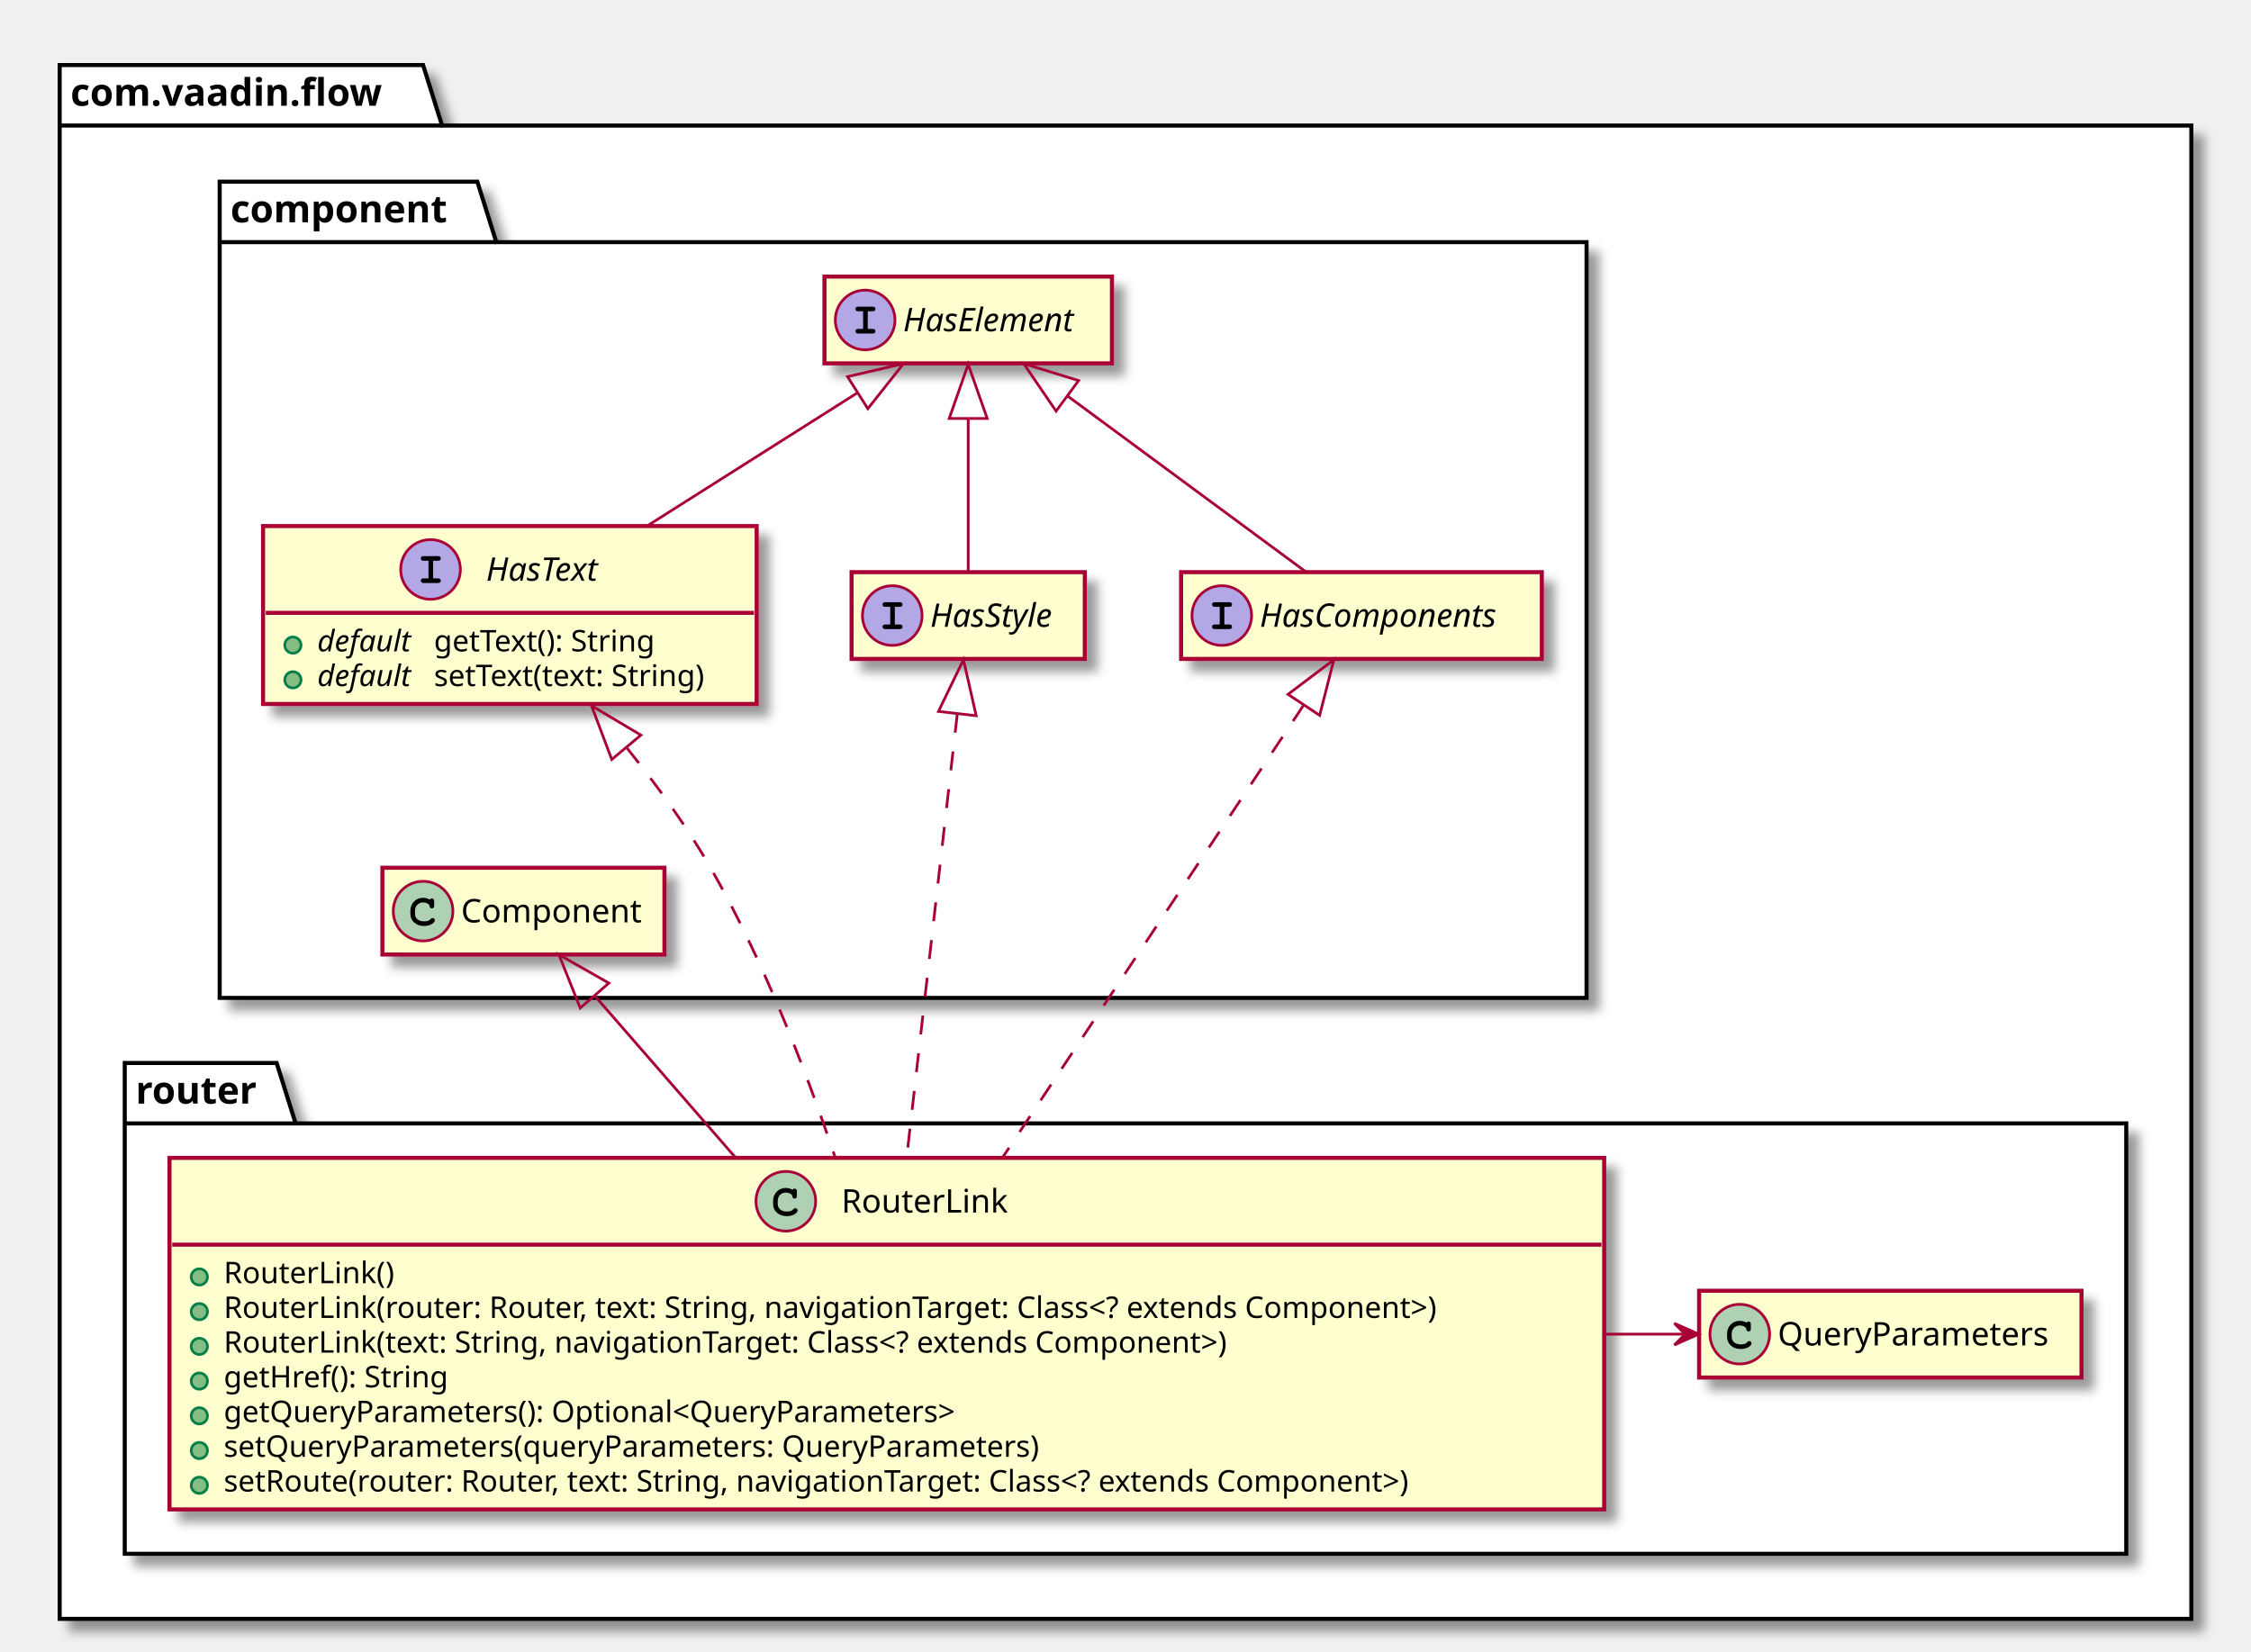
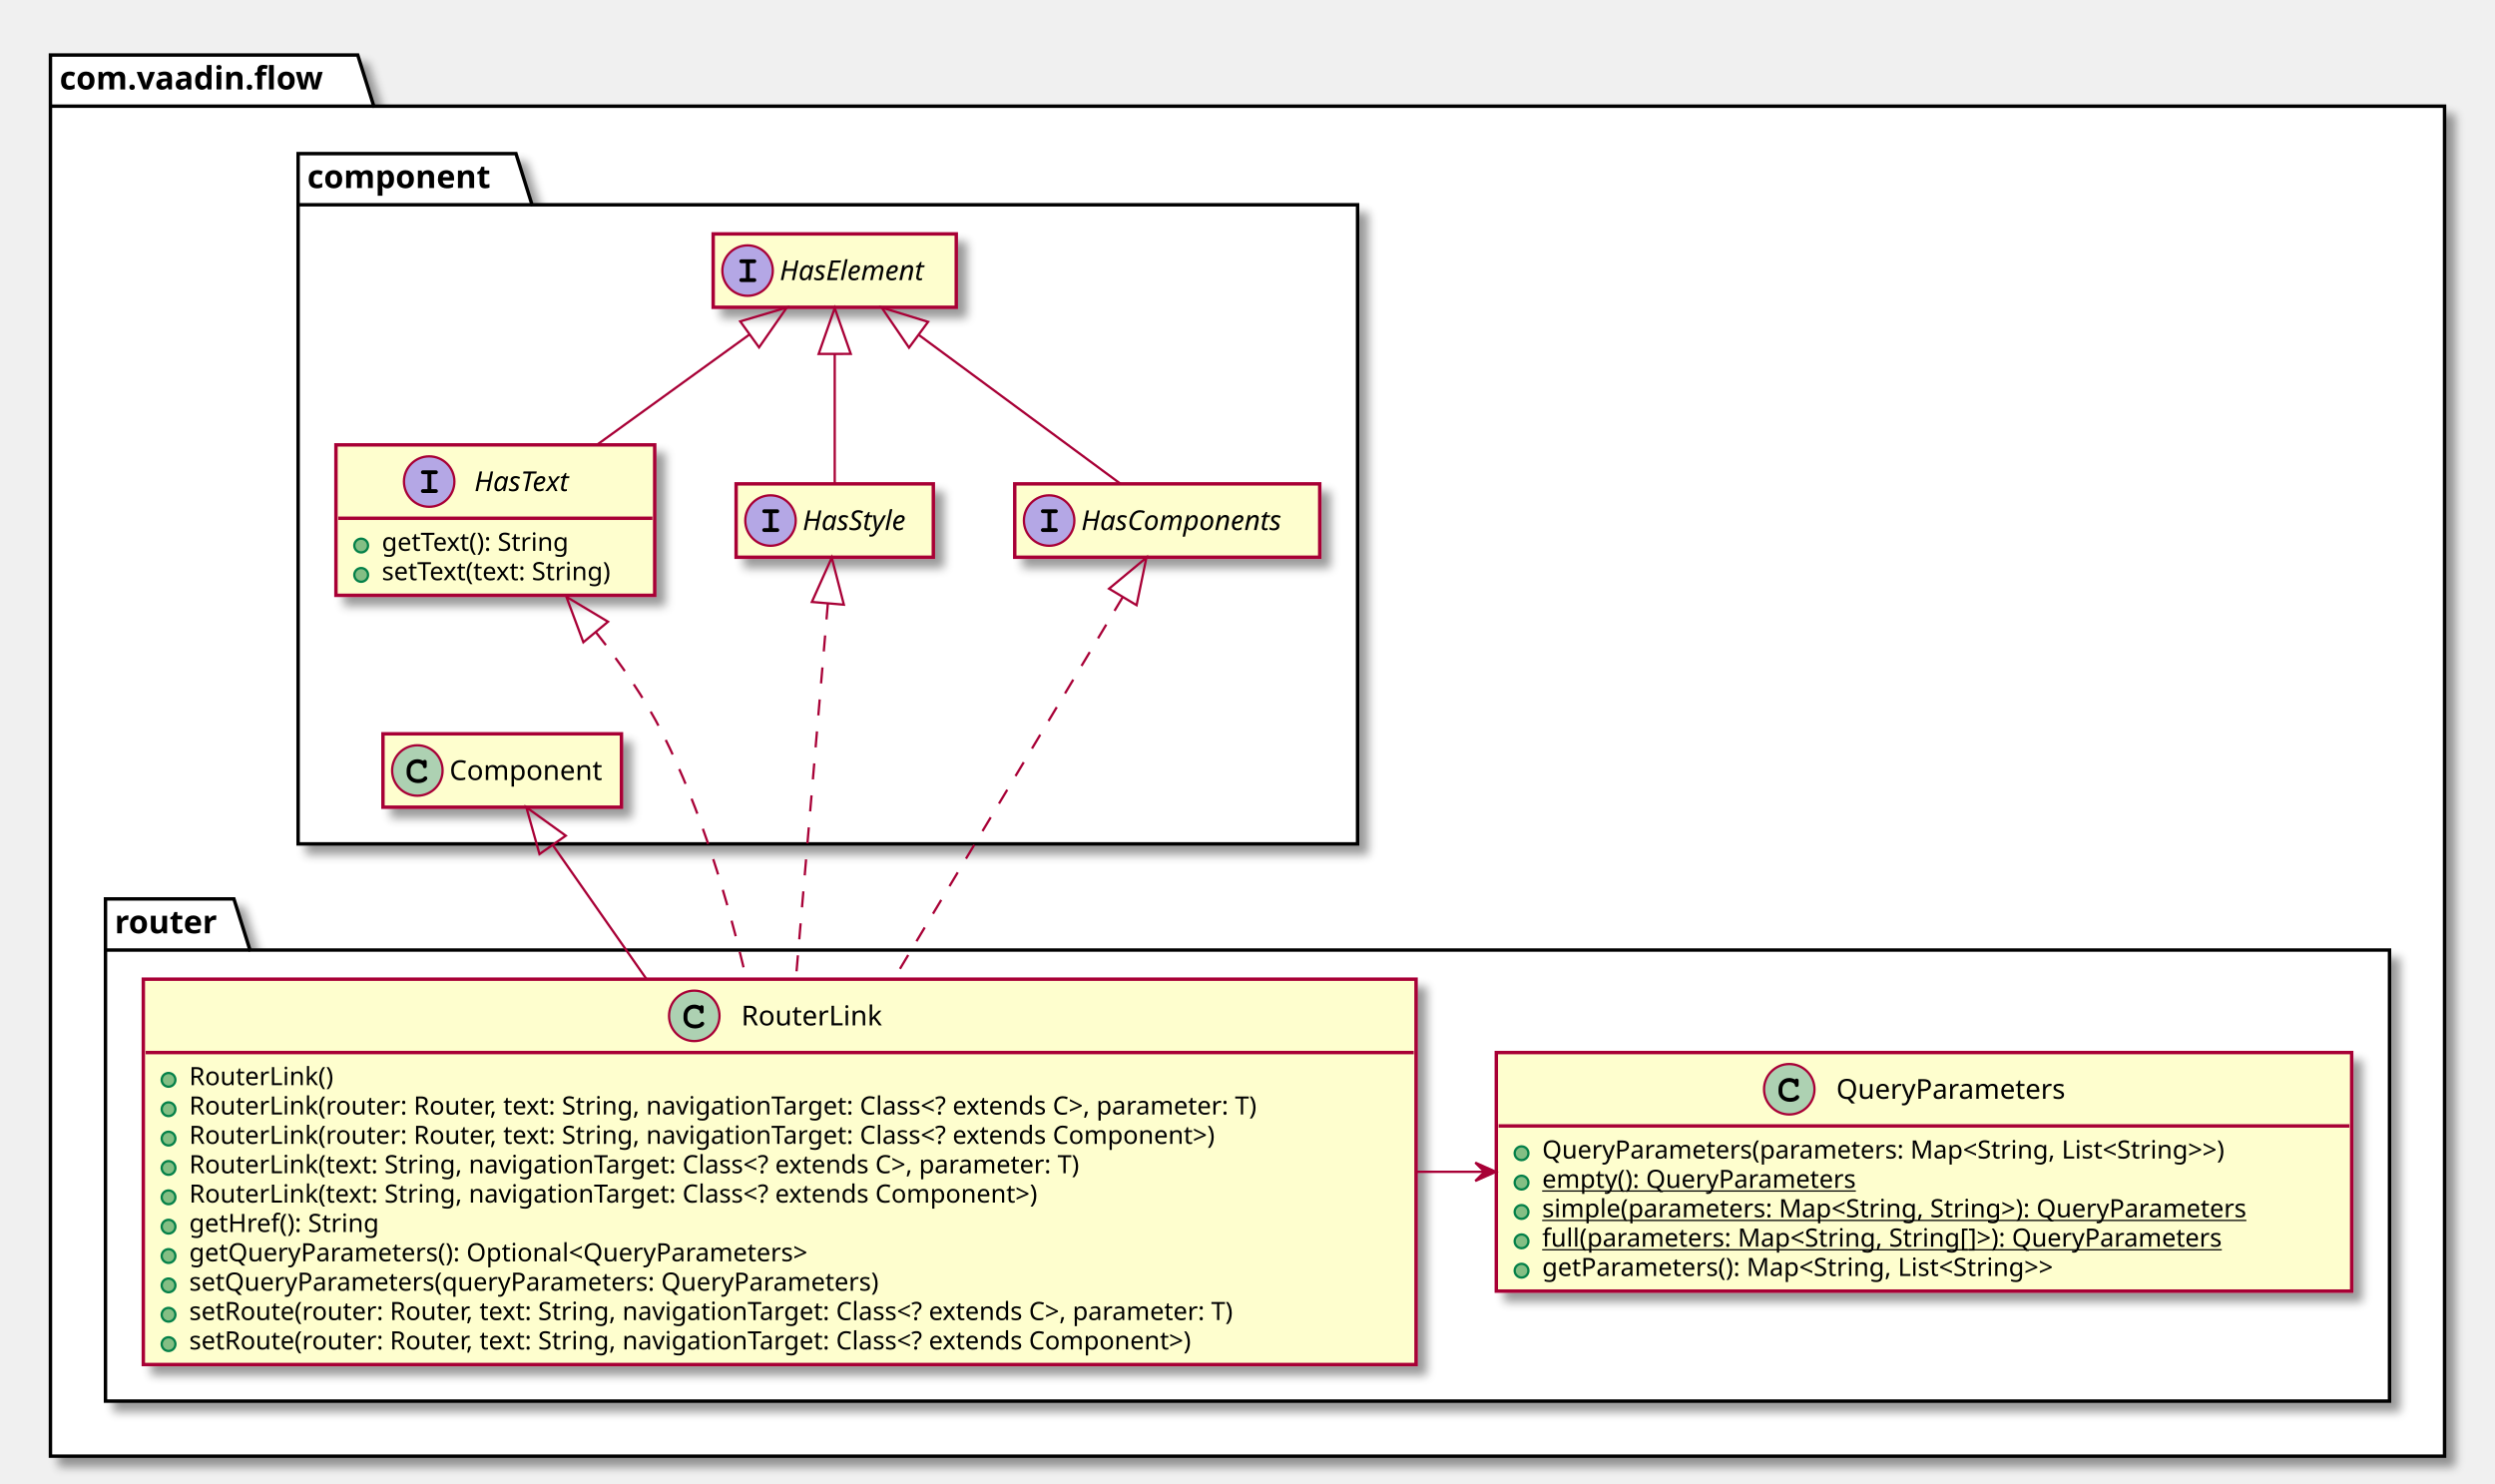
- <svg xmlns="http://www.w3.org/2000/svg" contentScriptType="application/ecmascript" contentStyleType="text/css" height="609px" preserveAspectRatio="xMidYMid" style="width:830px;height:609px;" version="1.1" viewBox="0 0 830 609" width="830px" zoomAndPan="magnify">
+ <svg xmlns="http://www.w3.org/2000/svg" contentScriptType="application/ecmascript" contentStyleType="text/css" height="647px" preserveAspectRatio="none" style="width:1088px;height:647px;" version="1.1" viewBox="0 0 1088 647" width="1088px" zoomAndPan="magnify">
  <defs>
-     <filter height="300%" id="f1dz9qfxgx9dsn" width="300%" x="-1" y="-1">
+     <filter height="300%" id="f60xjbxz7p43m" width="300%" x="-1" y="-1">
      <feGaussianBlur result="blurOut" stdDeviation="2.0" />
      <feColorMatrix in="blurOut" result="blurOut2" type="matrix" values="0 0 0 0 0 0 0 0 0 0 0 0 0 0 0 0 0 0 .4 0" />
      <feOffset dx="4.0" dy="4.0" in="blurOut2" result="blurOut3" />
      <feBlend in="SourceGraphic" in2="blurOut3" mode="normal" />
    </filter>
  </defs>
  <g>
-     <polygon fill="#FFFFFF" filter="url(#f1dz9qfxgx9dsn)" points="22,24,156,24,163,46.297,808,46.297,808,597,22,597,22,24" style="stroke: #000000; stroke-width: 1.5;" />
+     <polygon fill="#FFFFFF" filter="url(#f60xjbxz7p43m)" points="22,24,156,24,163,46.297,1066,46.297,1066,635,22,635,22,24" style="stroke: #000000; stroke-width: 1.5;" />
    <line style="stroke: #000000; stroke-width: 1.5;" x1="22" x2="163" y1="46.297" y2="46.297" />
    <text fill="#000000" font-family="sans-serif" font-size="14" font-weight="bold" lengthAdjust="spacingAndGlyphs" textLength="128" x="26" y="38.995">com.vaadin.flow</text>
-     <polygon fill="#FFFFFF" filter="url(#f1dz9qfxgx9dsn)" points="46,392,102,392,109,414.297,784,414.297,784,573,46,573,46,392" style="stroke: #000000; stroke-width: 1.5;" />
+     <polygon fill="#FFFFFF" filter="url(#f60xjbxz7p43m)" points="46,392,102,392,109,414.297,1042,414.297,1042,611,46,611,46,392" style="stroke: #000000; stroke-width: 1.5;" />
    <line style="stroke: #000000; stroke-width: 1.5;" x1="46" x2="109" y1="414.297" y2="414.297" />
    <text fill="#000000" font-family="sans-serif" font-size="14" font-weight="bold" lengthAdjust="spacingAndGlyphs" textLength="50" x="50" y="406.995">router</text>
-     <polygon fill="#FFFFFF" filter="url(#f1dz9qfxgx9dsn)" points="81,67,176,67,183,89.297,585,89.297,585,368,81,368,81,67" style="stroke: #000000; stroke-width: 1.5;" />
-     <line style="stroke: #000000; stroke-width: 1.5;" x1="81" x2="183" y1="89.297" y2="89.297" />
-     <text fill="#000000" font-family="sans-serif" font-size="14" font-weight="bold" lengthAdjust="spacingAndGlyphs" textLength="89" x="85" y="81.995">component</text>
-     <rect fill="#FEFECE" filter="url(#f1dz9qfxgx9dsn)" height="129.633" id="RouterLink" style="stroke: #A80036; stroke-width: 1.5;" width="529" x="62.5" y="427" />
-     <ellipse cx="289.75" cy="443" fill="#ADD1B2" rx="11" ry="11" style="stroke: #A80036; stroke-width: 1.0;" />
-     <path d="M292.094,438.672 L292.266,438.75 C292.484,438.438 292.688,438.344 292.984,438.344 C293.281,438.344 293.562,438.484 293.719,438.75 C293.812,438.906 293.828,439.031 293.828,439.469 L293.828,440.891 C293.828,441.312 293.797,441.5 293.688,441.656 C293.516,441.875 293.25,442.016 292.984,442.016 C292.766,442.016 292.531,441.906 292.391,441.766 C292.25,441.641 292.219,441.516 292.156,441.109 C292.062,440.703 291.891,440.484 291.406,440.203 C290.938,439.953 290.328,439.797 289.75,439.797 C288.016,439.797 286.766,441.109 286.766,442.891 L286.766,443.984 C286.766,445.688 288.062,446.781 290.109,446.781 C290.875,446.781 291.562,446.656 291.984,446.391 C292.172,446.297 292.172,446.297 292.625,445.812 C292.812,445.625 293.016,445.547 293.234,445.547 C293.703,445.547 294.094,445.938 294.094,446.391 C294.094,446.781 293.766,447.234 293.188,447.641 C292.438,448.188 291.281,448.484 290.062,448.484 C287.172,448.484 285.062,446.594 285.062,444.016 L285.062,442.891 C285.062,440.172 287.062,438.094 289.688,438.094 C290.562,438.094 291.156,438.234 292.094,438.672 Z " />
-     <text fill="#000000" font-family="sans-serif" font-size="12" lengthAdjust="spacingAndGlyphs" textLength="66" x="310.25" y="447.154">RouterLink</text>
-     <line style="stroke: #A80036; stroke-width: 1.5;" x1="63.5" x2="590.5" y1="459" y2="459" />
+     <polygon fill="#FFFFFF" filter="url(#f60xjbxz7p43m)" points="130,67,225,67,232,89.297,592,89.297,592,368,130,368,130,67" style="stroke: #000000; stroke-width: 1.5;" />
+     <line style="stroke: #000000; stroke-width: 1.5;" x1="130" x2="232" y1="89.297" y2="89.297" />
+     <text fill="#000000" font-family="sans-serif" font-size="14" font-weight="bold" lengthAdjust="spacingAndGlyphs" textLength="89" x="134" y="81.995">component</text>
+     <rect fill="#FEFECE" filter="url(#f60xjbxz7p43m)" height="168.047" id="RouterLink" style="stroke: #A80036; stroke-width: 1.5;" width="555" x="62.5" y="427" />
+     <ellipse cx="302.75" cy="443" fill="#ADD1B2" rx="11" ry="11" style="stroke: #A80036; stroke-width: 1.0;" />
+     <path d="M305.094,438.672 L305.266,438.75 C305.484,438.438 305.688,438.344 305.984,438.344 C306.281,438.344 306.562,438.484 306.719,438.75 C306.812,438.906 306.828,439.031 306.828,439.469 L306.828,440.891 C306.828,441.312 306.797,441.5 306.688,441.656 C306.516,441.875 306.25,442.016 305.984,442.016 C305.766,442.016 305.531,441.906 305.391,441.766 C305.25,441.641 305.219,441.516 305.156,441.109 C305.062,440.703 304.891,440.484 304.406,440.203 C303.938,439.953 303.328,439.797 302.75,439.797 C301.016,439.797 299.766,441.109 299.766,442.891 L299.766,443.984 C299.766,445.688 301.062,446.781 303.109,446.781 C303.875,446.781 304.562,446.656 304.984,446.391 C305.172,446.297 305.172,446.297 305.625,445.812 C305.812,445.625 306.016,445.547 306.234,445.547 C306.703,445.547 307.094,445.938 307.094,446.391 C307.094,446.781 306.766,447.234 306.188,447.641 C305.438,448.188 304.281,448.484 303.062,448.484 C300.172,448.484 298.062,446.594 298.062,444.016 L298.062,442.891 C298.062,440.172 300.062,438.094 302.688,438.094 C303.562,438.094 304.156,438.234 305.094,438.672 Z " />
+     <text fill="#000000" font-family="sans-serif" font-size="12" lengthAdjust="spacingAndGlyphs" textLength="66" x="323.25" y="447.154">RouterLink</text>
+     <line style="stroke: #A80036; stroke-width: 1.5;" x1="63.5" x2="616.5" y1="459" y2="459" />
    <ellipse cx="73.5" cy="470.902" fill="#84BE84" rx="3" ry="3" style="stroke: #038048; stroke-width: 1.0;" />
    <text fill="#000000" font-family="sans-serif" font-size="11" lengthAdjust="spacingAndGlyphs" textLength="67" x="82.5" y="473.21">RouterLink()</text>
    <ellipse cx="73.5" cy="483.707" fill="#84BE84" rx="3" ry="3" style="stroke: #038048; stroke-width: 1.0;" />
-     <text fill="#000000" font-family="sans-serif" font-size="11" lengthAdjust="spacingAndGlyphs" textLength="503" x="82.5" y="486.015">RouterLink(router: Router, text: String, navigationTarget: Class&lt;? extends Component&gt;)</text>
+     <text fill="#000000" font-family="sans-serif" font-size="11" lengthAdjust="spacingAndGlyphs" textLength="529" x="82.5" y="486.015">RouterLink(router: Router, text: String, navigationTarget: Class&lt;? extends C&gt;, parameter: T)</text>
    <ellipse cx="73.5" cy="496.512" fill="#84BE84" rx="3" ry="3" style="stroke: #038048; stroke-width: 1.0;" />
-     <text fill="#000000" font-family="sans-serif" font-size="11" lengthAdjust="spacingAndGlyphs" textLength="415" x="82.5" y="498.82">RouterLink(text: String, navigationTarget: Class&lt;? extends Component&gt;)</text>
+     <text fill="#000000" font-family="sans-serif" font-size="11" lengthAdjust="spacingAndGlyphs" textLength="503" x="82.5" y="498.82">RouterLink(router: Router, text: String, navigationTarget: Class&lt;? extends Component&gt;)</text>
    <ellipse cx="73.5" cy="509.316" fill="#84BE84" rx="3" ry="3" style="stroke: #038048; stroke-width: 1.0;" />
-     <text fill="#000000" font-family="sans-serif" font-size="11" lengthAdjust="spacingAndGlyphs" textLength="92" x="82.5" y="511.625">getHref(): String</text>
+     <text fill="#000000" font-family="sans-serif" font-size="11" lengthAdjust="spacingAndGlyphs" textLength="441" x="82.5" y="511.625">RouterLink(text: String, navigationTarget: Class&lt;? extends C&gt;, parameter: T)</text>
    <ellipse cx="73.5" cy="522.121" fill="#84BE84" rx="3" ry="3" style="stroke: #038048; stroke-width: 1.0;" />
-     <text fill="#000000" font-family="sans-serif" font-size="11" lengthAdjust="spacingAndGlyphs" textLength="301" x="82.5" y="524.429">getQueryParameters(): Optional&lt;QueryParameters&gt;</text>
+     <text fill="#000000" font-family="sans-serif" font-size="11" lengthAdjust="spacingAndGlyphs" textLength="415" x="82.5" y="524.429">RouterLink(text: String, navigationTarget: Class&lt;? extends Component&gt;)</text>
    <ellipse cx="73.5" cy="534.926" fill="#84BE84" rx="3" ry="3" style="stroke: #038048; stroke-width: 1.0;" />
-     <text fill="#000000" font-family="sans-serif" font-size="11" lengthAdjust="spacingAndGlyphs" textLength="335" x="82.5" y="537.234">setQueryParameters(queryParameters: QueryParameters)</text>
+     <text fill="#000000" font-family="sans-serif" font-size="11" lengthAdjust="spacingAndGlyphs" textLength="92" x="82.5" y="537.234">getHref(): String</text>
    <ellipse cx="73.5" cy="547.731" fill="#84BE84" rx="3" ry="3" style="stroke: #038048; stroke-width: 1.0;" />
-     <text fill="#000000" font-family="sans-serif" font-size="11" lengthAdjust="spacingAndGlyphs" textLength="494" x="82.5" y="550.039">setRoute(router: Router, text: String, navigationTarget: Class&lt;? extends Component&gt;)</text>
-     <rect fill="#FEFECE" filter="url(#f1dz9qfxgx9dsn)" height="32" id="QueryParameters" style="stroke: #A80036; stroke-width: 1.5;" width="141" x="626.5" y="476" />
-     <ellipse cx="641.5" cy="492" fill="#ADD1B2" rx="11" ry="11" style="stroke: #A80036; stroke-width: 1.0;" />
-     <path d="M643.844,487.672 L644.016,487.75 C644.234,487.438 644.438,487.344 644.734,487.344 C645.031,487.344 645.312,487.484 645.469,487.75 C645.562,487.906 645.578,488.031 645.578,488.469 L645.578,489.891 C645.578,490.312 645.547,490.5 645.438,490.656 C645.266,490.875 645,491.016 644.734,491.016 C644.516,491.016 644.281,490.906 644.141,490.766 C644,490.641 643.969,490.516 643.906,490.109 C643.812,489.703 643.641,489.484 643.156,489.203 C642.688,488.953 642.078,488.797 641.5,488.797 C639.766,488.797 638.516,490.109 638.516,491.891 L638.516,492.984 C638.516,494.688 639.812,495.781 641.859,495.781 C642.625,495.781 643.312,495.656 643.734,495.391 C643.922,495.297 643.922,495.297 644.375,494.812 C644.562,494.625 644.766,494.547 644.984,494.547 C645.453,494.547 645.844,494.938 645.844,495.391 C645.844,495.781 645.516,496.234 644.938,496.641 C644.188,497.188 643.031,497.484 641.812,497.484 C638.922,497.484 636.812,495.594 636.812,493.016 L636.812,491.891 C636.812,489.172 638.812,487.094 641.438,487.094 C642.312,487.094 642.906,487.234 643.844,487.672 Z " />
-     <text fill="#000000" font-family="sans-serif" font-size="12" lengthAdjust="spacingAndGlyphs" textLength="109" x="655.5" y="496.154">QueryParameters</text>
-     <rect fill="#FEFECE" filter="url(#f1dz9qfxgx9dsn)" height="32" id="HasElement" style="stroke: #A80036; stroke-width: 1.5;" width="106" x="304" y="102" />
-     <ellipse cx="319" cy="118" fill="#B4A7E5" rx="11" ry="11" style="stroke: #A80036; stroke-width: 1.0;" />
-     <path d="M319.953,114.781 L319.953,121.297 L321.672,121.297 C322.125,121.297 322.266,121.328 322.438,121.453 C322.672,121.625 322.781,121.875 322.781,122.156 C322.781,122.719 322.422,123 321.672,123 L316.531,123 C316.125,123 315.922,122.953 315.766,122.828 C315.547,122.672 315.406,122.406 315.406,122.156 C315.406,121.859 315.562,121.578 315.812,121.422 C315.969,121.312 316.094,121.297 316.531,121.297 L318.25,121.297 L318.25,114.781 L316.531,114.781 C316.109,114.781 315.922,114.75 315.766,114.641 C315.547,114.469 315.406,114.219 315.406,113.938 C315.406,113.656 315.562,113.359 315.812,113.203 C315.969,113.109 316.094,113.094 316.531,113.094 L321.672,113.094 C322.125,113.094 322.266,113.125 322.438,113.234 C322.672,113.406 322.781,113.672 322.781,113.938 C322.781,114.234 322.641,114.516 322.375,114.672 C322.25,114.75 322.062,114.781 321.672,114.781 Z " />
-     <text fill="#000000" font-family="sans-serif" font-size="12" font-style="italic" lengthAdjust="spacingAndGlyphs" textLength="74" x="333" y="122.154">HasElement</text>
-     <rect fill="#FEFECE" filter="url(#f1dz9qfxgx9dsn)" height="65.609" id="HasText" style="stroke: #A80036; stroke-width: 1.5;" width="182" x="97" y="194" />
-     <ellipse cx="158.75" cy="210" fill="#B4A7E5" rx="11" ry="11" style="stroke: #A80036; stroke-width: 1.0;" />
-     <path d="M159.703,206.781 L159.703,213.297 L161.422,213.297 C161.875,213.297 162.016,213.328 162.188,213.453 C162.422,213.625 162.531,213.875 162.531,214.156 C162.531,214.719 162.172,215 161.422,215 L156.281,215 C155.875,215 155.672,214.953 155.516,214.828 C155.297,214.672 155.156,214.406 155.156,214.156 C155.156,213.859 155.312,213.578 155.562,213.422 C155.719,213.312 155.844,213.297 156.281,213.297 L158,213.297 L158,206.781 L156.281,206.781 C155.859,206.781 155.672,206.75 155.516,206.641 C155.297,206.469 155.156,206.219 155.156,205.938 C155.156,205.656 155.312,205.359 155.562,205.203 C155.719,205.109 155.844,205.094 156.281,205.094 L161.422,205.094 C161.875,205.094 162.016,205.125 162.188,205.234 C162.422,205.406 162.531,205.672 162.531,205.938 C162.531,206.234 162.391,206.516 162.125,206.672 C162,206.75 161.812,206.781 161.422,206.781 Z " />
-     <text fill="#000000" font-family="sans-serif" font-size="12" font-style="italic" lengthAdjust="spacingAndGlyphs" textLength="50" x="179.25" y="214.154">HasText</text>
-     <line style="stroke: #A80036; stroke-width: 1.5;" x1="98" x2="278" y1="226" y2="226" />
-     <ellipse cx="108" cy="237.902" fill="#84BE84" rx="3" ry="3" style="stroke: #038048; stroke-width: 1.0;" />
-     <text fill="#000000" font-family="sans-serif" font-size="11" font-style="italic" lengthAdjust="spacingAndGlyphs" textLength="39" x="117" y="240.21">default</text>
-     <text fill="#000000" font-family="sans-serif" font-size="11" lengthAdjust="spacingAndGlyphs" textLength="92" x="160" y="240.21">getText(): String</text>
-     <ellipse cx="108" cy="250.707" fill="#84BE84" rx="3" ry="3" style="stroke: #038048; stroke-width: 1.0;" />
-     <text fill="#000000" font-family="sans-serif" font-size="11" font-style="italic" lengthAdjust="spacingAndGlyphs" textLength="39" x="117" y="253.015">default</text>
-     <text fill="#000000" font-family="sans-serif" font-size="11" lengthAdjust="spacingAndGlyphs" textLength="113" x="160" y="253.015">setText(text: String)</text>
-     <rect fill="#FEFECE" filter="url(#f1dz9qfxgx9dsn)" height="32" id="HasComponents" style="stroke: #A80036; stroke-width: 1.5;" width="133" x="435.5" y="211" />
-     <ellipse cx="450.5" cy="227" fill="#B4A7E5" rx="11" ry="11" style="stroke: #A80036; stroke-width: 1.0;" />
-     <path d="M451.453,223.781 L451.453,230.297 L453.172,230.297 C453.625,230.297 453.766,230.328 453.938,230.453 C454.172,230.625 454.281,230.875 454.281,231.156 C454.281,231.719 453.922,232 453.172,232 L448.031,232 C447.625,232 447.422,231.953 447.266,231.828 C447.047,231.672 446.906,231.406 446.906,231.156 C446.906,230.859 447.062,230.578 447.312,230.422 C447.469,230.312 447.594,230.297 448.031,230.297 L449.75,230.297 L449.75,223.781 L448.031,223.781 C447.609,223.781 447.422,223.75 447.266,223.641 C447.047,223.469 446.906,223.219 446.906,222.938 C446.906,222.656 447.062,222.359 447.312,222.203 C447.469,222.109 447.594,222.094 448.031,222.094 L453.172,222.094 C453.625,222.094 453.766,222.125 453.938,222.234 C454.172,222.406 454.281,222.672 454.281,222.938 C454.281,223.234 454.141,223.516 453.875,223.672 C453.75,223.75 453.562,223.781 453.172,223.781 Z " />
-     <text fill="#000000" font-family="sans-serif" font-size="12" font-style="italic" lengthAdjust="spacingAndGlyphs" textLength="101" x="464.5" y="231.154">HasComponents</text>
-     <rect fill="#FEFECE" filter="url(#f1dz9qfxgx9dsn)" height="32" id="HasStyle" style="stroke: #A80036; stroke-width: 1.5;" width="86" x="314" y="211" />
-     <ellipse cx="329" cy="227" fill="#B4A7E5" rx="11" ry="11" style="stroke: #A80036; stroke-width: 1.0;" />
-     <path d="M329.953,223.781 L329.953,230.297 L331.672,230.297 C332.125,230.297 332.266,230.328 332.438,230.453 C332.672,230.625 332.781,230.875 332.781,231.156 C332.781,231.719 332.422,232 331.672,232 L326.531,232 C326.125,232 325.922,231.953 325.766,231.828 C325.547,231.672 325.406,231.406 325.406,231.156 C325.406,230.859 325.562,230.578 325.812,230.422 C325.969,230.312 326.094,230.297 326.531,230.297 L328.25,230.297 L328.25,223.781 L326.531,223.781 C326.109,223.781 325.922,223.75 325.766,223.641 C325.547,223.469 325.406,223.219 325.406,222.938 C325.406,222.656 325.562,222.359 325.812,222.203 C325.969,222.109 326.094,222.094 326.531,222.094 L331.672,222.094 C332.125,222.094 332.266,222.125 332.438,222.234 C332.672,222.406 332.781,222.672 332.781,222.938 C332.781,223.234 332.641,223.516 332.375,223.672 C332.25,223.75 332.062,223.781 331.672,223.781 Z " />
-     <text fill="#000000" font-family="sans-serif" font-size="12" font-style="italic" lengthAdjust="spacingAndGlyphs" textLength="54" x="343" y="231.154">HasStyle</text>
-     <rect fill="#FEFECE" filter="url(#f1dz9qfxgx9dsn)" height="32" id="Component" style="stroke: #A80036; stroke-width: 1.5;" width="104" x="141" y="320" />
-     <ellipse cx="156" cy="336" fill="#ADD1B2" rx="11" ry="11" style="stroke: #A80036; stroke-width: 1.0;" />
-     <path d="M158.344,331.672 L158.516,331.75 C158.734,331.438 158.938,331.344 159.234,331.344 C159.531,331.344 159.812,331.484 159.969,331.75 C160.062,331.906 160.078,332.031 160.078,332.469 L160.078,333.891 C160.078,334.312 160.047,334.5 159.938,334.656 C159.766,334.875 159.5,335.016 159.234,335.016 C159.016,335.016 158.781,334.906 158.641,334.766 C158.5,334.641 158.469,334.516 158.406,334.109 C158.312,333.703 158.141,333.484 157.656,333.203 C157.188,332.953 156.578,332.797 156,332.797 C154.266,332.797 153.016,334.109 153.016,335.891 L153.016,336.984 C153.016,338.688 154.312,339.781 156.359,339.781 C157.125,339.781 157.812,339.656 158.234,339.391 C158.422,339.297 158.422,339.297 158.875,338.812 C159.062,338.625 159.266,338.547 159.484,338.547 C159.953,338.547 160.344,338.938 160.344,339.391 C160.344,339.781 160.016,340.234 159.438,340.641 C158.688,341.188 157.531,341.484 156.312,341.484 C153.422,341.484 151.312,339.594 151.312,337.016 L151.312,335.891 C151.312,333.172 153.312,331.094 155.938,331.094 C156.812,331.094 157.406,331.234 158.344,331.672 Z " />
-     <text fill="#000000" font-family="sans-serif" font-size="12" lengthAdjust="spacingAndGlyphs" textLength="72" x="170" y="340.154">Component</text>
-     <path d="M316.016,144.948 C292.793,159.652 263.538,178.174 238.86,193.799 " fill="none" id="HasElement-HasText" style="stroke: #A80036; stroke-width: 1.0;" />
-     <polygon fill="none" points="312.502,138.888,333.145,134.104,319.992,150.717,312.502,138.888" style="stroke: #A80036; stroke-width: 1.0;" />
-     <path d="M357,154.454 C357,173.537 357,196.088 357,210.698 " fill="none" id="HasElement-HasStyle" style="stroke: #A80036; stroke-width: 1.0;" />
-     <polygon fill="none" points="350,154.331,357,134.33,364,154.33,350,154.331" style="stroke: #A80036; stroke-width: 1.0;" />
-     <path d="M393.785,146.145 C421.652,166.709 458.904,194.198 481.637,210.973 " fill="none" id="HasElement-HasComponents" style="stroke: #A80036; stroke-width: 1.0;" />
-     <polygon fill="none" points="389.404,151.611,377.467,134.104,397.717,140.346,389.404,151.611" style="stroke: #A80036; stroke-width: 1.0;" />
-     <path d="M231.228,275.923 C242.189,289.55 253.306,304.827 262,320 C281.184,353.482 296.8,393.7 307.913,426.719 " fill="none" id="HasText-RouterLink" style="stroke: #A80036; stroke-width: 1.0; stroke-dasharray: 7.0,7.0;" />
-     <polygon fill="none" points="225.571,280.07,218.11,260.237,236.311,271.088,225.571,280.07" style="stroke: #A80036; stroke-width: 1.0;" />
-     <path d="M480.649,260.087 C453.182,301.366 404.831,374.032 369.688,426.846 " fill="none" id="HasComponents-RouterLink" style="stroke: #A80036; stroke-width: 1.0; stroke-dasharray: 7.0,7.0;" />
-     <polygon fill="none" points="474.928,256.05,491.835,243.277,486.583,263.805,474.928,256.05" style="stroke: #A80036; stroke-width: 1.0;" />
-     <path d="M352.983,263.22 C348.221,304.963 340.193,375.343 334.318,426.846 " fill="none" id="HasStyle-RouterLink" style="stroke: #A80036; stroke-width: 1.0; stroke-dasharray: 7.0,7.0;" />
-     <polygon fill="none" points="346.036,262.355,355.257,243.277,359.946,263.941,346.036,262.355" style="stroke: #A80036; stroke-width: 1.0;" />
-     <path d="M219.276,367.198 C234.085,384.217 253.17,406.151 271.153,426.817 " fill="none" id="Component-RouterLink" style="stroke: #A80036; stroke-width: 1.0;" />
-     <polygon fill="none" points="213.94,371.729,206.092,352.047,224.502,362.54,213.94,371.729" style="stroke: #A80036; stroke-width: 1.0;" />
-     <path d="M591.854,492 C601.647,492 611.44,492 621.233,492 " fill="none" id="RouterLink-QueryParameters" style="stroke: #A80036; stroke-width: 1.0;" />
-     <polygon fill="#A80036" points="626.355,492,617.355,488,621.355,492,617.355,496,626.355,492" style="stroke: #A80036; stroke-width: 1.0;" />
+     <text fill="#000000" font-family="sans-serif" font-size="11" lengthAdjust="spacingAndGlyphs" textLength="301" x="82.5" y="550.039">getQueryParameters(): Optional&lt;QueryParameters&gt;</text>
+     <ellipse cx="73.5" cy="560.535" fill="#84BE84" rx="3" ry="3" style="stroke: #038048; stroke-width: 1.0;" />
+     <text fill="#000000" font-family="sans-serif" font-size="11" lengthAdjust="spacingAndGlyphs" textLength="335" x="82.5" y="562.843">setQueryParameters(queryParameters: QueryParameters)</text>
+     <ellipse cx="73.5" cy="573.34" fill="#84BE84" rx="3" ry="3" style="stroke: #038048; stroke-width: 1.0;" />
+     <text fill="#000000" font-family="sans-serif" font-size="11" lengthAdjust="spacingAndGlyphs" textLength="520" x="82.5" y="575.648">setRoute(router: Router, text: String, navigationTarget: Class&lt;? extends C&gt;, parameter: T)</text>
+     <ellipse cx="73.5" cy="586.144" fill="#84BE84" rx="3" ry="3" style="stroke: #038048; stroke-width: 1.0;" />
+     <text fill="#000000" font-family="sans-serif" font-size="11" lengthAdjust="spacingAndGlyphs" textLength="494" x="82.5" y="588.453">setRoute(router: Router, text: String, navigationTarget: Class&lt;? extends Component&gt;)</text>
+     <rect fill="#FEFECE" filter="url(#f60xjbxz7p43m)" height="104.023" id="QueryParameters" style="stroke: #A80036; stroke-width: 1.5;" width="373" x="652.5" y="459" />
+     <ellipse cx="780.25" cy="475" fill="#ADD1B2" rx="11" ry="11" style="stroke: #A80036; stroke-width: 1.0;" />
+     <path d="M782.594,470.672 L782.766,470.75 C782.984,470.438 783.188,470.344 783.484,470.344 C783.781,470.344 784.062,470.484 784.219,470.75 C784.312,470.906 784.328,471.031 784.328,471.469 L784.328,472.891 C784.328,473.312 784.297,473.5 784.188,473.656 C784.016,473.875 783.75,474.016 783.484,474.016 C783.266,474.016 783.031,473.906 782.891,473.766 C782.75,473.641 782.719,473.516 782.656,473.109 C782.562,472.703 782.391,472.484 781.906,472.203 C781.438,471.953 780.828,471.797 780.25,471.797 C778.516,471.797 777.266,473.109 777.266,474.891 L777.266,475.984 C777.266,477.688 778.562,478.781 780.609,478.781 C781.375,478.781 782.062,478.656 782.484,478.391 C782.672,478.297 782.672,478.297 783.125,477.812 C783.312,477.625 783.516,477.547 783.734,477.547 C784.203,477.547 784.594,477.938 784.594,478.391 C784.594,478.781 784.266,479.234 783.688,479.641 C782.938,480.188 781.781,480.484 780.562,480.484 C777.672,480.484 775.562,478.594 775.562,476.016 L775.562,474.891 C775.562,472.172 777.562,470.094 780.188,470.094 C781.062,470.094 781.656,470.234 782.594,470.672 Z " />
+     <text fill="#000000" font-family="sans-serif" font-size="12" lengthAdjust="spacingAndGlyphs" textLength="109" x="800.75" y="479.154">QueryParameters</text>
+     <line style="stroke: #A80036; stroke-width: 1.5;" x1="653.5" x2="1024.5" y1="491" y2="491" />
+     <ellipse cx="663.5" cy="502.902" fill="#84BE84" rx="3" ry="3" style="stroke: #038048; stroke-width: 1.0;" />
+     <text fill="#000000" font-family="sans-serif" font-size="11" lengthAdjust="spacingAndGlyphs" textLength="339" x="672.5" y="505.21">QueryParameters(parameters: Map&lt;String, List&lt;String&gt;&gt;)</text>
+     <ellipse cx="663.5" cy="515.707" fill="#84BE84" rx="3" ry="3" style="stroke: #038048; stroke-width: 1.0;" />
+     <text fill="#000000" font-family="sans-serif" font-size="11" lengthAdjust="spacingAndGlyphs" text-decoration="underline" textLength="152" x="672.5" y="518.015">empty(): QueryParameters</text>
+     <ellipse cx="663.5" cy="528.512" fill="#84BE84" rx="3" ry="3" style="stroke: #038048; stroke-width: 1.0;" />
+     <text fill="#000000" font-family="sans-serif" font-size="11" lengthAdjust="spacingAndGlyphs" text-decoration="underline" textLength="347" x="672.5" y="530.82">simple(parameters: Map&lt;String, String&gt;): QueryParameters</text>
+     <ellipse cx="663.5" cy="541.316" fill="#84BE84" rx="3" ry="3" style="stroke: #038048; stroke-width: 1.0;" />
+     <text fill="#000000" font-family="sans-serif" font-size="11" lengthAdjust="spacingAndGlyphs" text-decoration="underline" textLength="334" x="672.5" y="543.625">full(parameters: Map&lt;String, String[]&gt;): QueryParameters</text>
+     <ellipse cx="663.5" cy="554.121" fill="#84BE84" rx="3" ry="3" style="stroke: #038048; stroke-width: 1.0;" />
+     <text fill="#000000" font-family="sans-serif" font-size="11" lengthAdjust="spacingAndGlyphs" textLength="256" x="672.5" y="556.429">getParameters(): Map&lt;String, List&lt;String&gt;&gt;</text>
+     <rect fill="#FEFECE" filter="url(#f60xjbxz7p43m)" height="32" id="HasElement" style="stroke: #A80036; stroke-width: 1.5;" width="106" x="311" y="102" />
+     <ellipse cx="326" cy="118" fill="#B4A7E5" rx="11" ry="11" style="stroke: #A80036; stroke-width: 1.0;" />
+     <path d="M326.953,114.781 L326.953,121.297 L328.672,121.297 C329.125,121.297 329.266,121.328 329.438,121.453 C329.672,121.625 329.781,121.875 329.781,122.156 C329.781,122.719 329.422,123 328.672,123 L323.531,123 C323.125,123 322.922,122.953 322.766,122.828 C322.547,122.672 322.406,122.406 322.406,122.156 C322.406,121.859 322.562,121.578 322.812,121.422 C322.969,121.312 323.094,121.297 323.531,121.297 L325.25,121.297 L325.25,114.781 L323.531,114.781 C323.109,114.781 322.922,114.75 322.766,114.641 C322.547,114.469 322.406,114.219 322.406,113.938 C322.406,113.656 322.562,113.359 322.812,113.203 C322.969,113.109 323.094,113.094 323.531,113.094 L328.672,113.094 C329.125,113.094 329.266,113.125 329.438,113.234 C329.672,113.406 329.781,113.672 329.781,113.938 C329.781,114.234 329.641,114.516 329.375,114.672 C329.25,114.75 329.062,114.781 328.672,114.781 Z " />
+     <text fill="#000000" font-family="sans-serif" font-size="12" font-style="italic" lengthAdjust="spacingAndGlyphs" textLength="74" x="340" y="122.154">HasElement</text>
+     <rect fill="#FEFECE" filter="url(#f60xjbxz7p43m)" height="65.609" id="HasText" style="stroke: #A80036; stroke-width: 1.5;" width="139" x="146.5" y="194" />
+     <ellipse cx="187.15" cy="210" fill="#B4A7E5" rx="11" ry="11" style="stroke: #A80036; stroke-width: 1.0;" />
+     <path d="M188.103,206.781 L188.103,213.297 L189.822,213.297 C190.275,213.297 190.416,213.328 190.588,213.453 C190.822,213.625 190.931,213.875 190.931,214.156 C190.931,214.719 190.572,215 189.822,215 L184.681,215 C184.275,215 184.072,214.953 183.916,214.828 C183.697,214.672 183.556,214.406 183.556,214.156 C183.556,213.859 183.713,213.578 183.963,213.422 C184.119,213.312 184.244,213.297 184.681,213.297 L186.4,213.297 L186.4,206.781 L184.681,206.781 C184.259,206.781 184.072,206.75 183.916,206.641 C183.697,206.469 183.556,206.219 183.556,205.938 C183.556,205.656 183.713,205.359 183.963,205.203 C184.119,205.109 184.244,205.094 184.681,205.094 L189.822,205.094 C190.275,205.094 190.416,205.125 190.588,205.234 C190.822,205.406 190.931,205.672 190.931,205.938 C190.931,206.234 190.791,206.516 190.525,206.672 C190.4,206.75 190.213,206.781 189.822,206.781 Z " />
+     <text fill="#000000" font-family="sans-serif" font-size="12" font-style="italic" lengthAdjust="spacingAndGlyphs" textLength="50" x="206.85" y="214.154">HasText</text>
+     <line style="stroke: #A80036; stroke-width: 1.5;" x1="147.5" x2="284.5" y1="226" y2="226" />
+     <ellipse cx="157.5" cy="237.902" fill="#84BE84" rx="3" ry="3" style="stroke: #038048; stroke-width: 1.0;" />
+     <text fill="#000000" font-family="sans-serif" font-size="11" lengthAdjust="spacingAndGlyphs" textLength="92" x="166.5" y="240.21">getText(): String</text>
+     <ellipse cx="157.5" cy="250.707" fill="#84BE84" rx="3" ry="3" style="stroke: #038048; stroke-width: 1.0;" />
+     <text fill="#000000" font-family="sans-serif" font-size="11" lengthAdjust="spacingAndGlyphs" textLength="113" x="166.5" y="253.015">setText(text: String)</text>
+     <rect fill="#FEFECE" filter="url(#f60xjbxz7p43m)" height="32" id="HasComponents" style="stroke: #A80036; stroke-width: 1.5;" width="133" x="442.5" y="211" />
+     <ellipse cx="457.5" cy="227" fill="#B4A7E5" rx="11" ry="11" style="stroke: #A80036; stroke-width: 1.0;" />
+     <path d="M458.453,223.781 L458.453,230.297 L460.172,230.297 C460.625,230.297 460.766,230.328 460.938,230.453 C461.172,230.625 461.281,230.875 461.281,231.156 C461.281,231.719 460.922,232 460.172,232 L455.031,232 C454.625,232 454.422,231.953 454.266,231.828 C454.047,231.672 453.906,231.406 453.906,231.156 C453.906,230.859 454.062,230.578 454.312,230.422 C454.469,230.312 454.594,230.297 455.031,230.297 L456.75,230.297 L456.75,223.781 L455.031,223.781 C454.609,223.781 454.422,223.75 454.266,223.641 C454.047,223.469 453.906,223.219 453.906,222.938 C453.906,222.656 454.062,222.359 454.312,222.203 C454.469,222.109 454.594,222.094 455.031,222.094 L460.172,222.094 C460.625,222.094 460.766,222.125 460.938,222.234 C461.172,222.406 461.281,222.672 461.281,222.938 C461.281,223.234 461.141,223.516 460.875,223.672 C460.75,223.75 460.562,223.781 460.172,223.781 Z " />
+     <text fill="#000000" font-family="sans-serif" font-size="12" font-style="italic" lengthAdjust="spacingAndGlyphs" textLength="101" x="471.5" y="231.154">HasComponents</text>
+     <rect fill="#FEFECE" filter="url(#f60xjbxz7p43m)" height="32" id="HasStyle" style="stroke: #A80036; stroke-width: 1.5;" width="86" x="321" y="211" />
+     <ellipse cx="336" cy="227" fill="#B4A7E5" rx="11" ry="11" style="stroke: #A80036; stroke-width: 1.0;" />
+     <path d="M336.953,223.781 L336.953,230.297 L338.672,230.297 C339.125,230.297 339.266,230.328 339.438,230.453 C339.672,230.625 339.781,230.875 339.781,231.156 C339.781,231.719 339.422,232 338.672,232 L333.531,232 C333.125,232 332.922,231.953 332.766,231.828 C332.547,231.672 332.406,231.406 332.406,231.156 C332.406,230.859 332.562,230.578 332.812,230.422 C332.969,230.312 333.094,230.297 333.531,230.297 L335.25,230.297 L335.25,223.781 L333.531,223.781 C333.109,223.781 332.922,223.75 332.766,223.641 C332.547,223.469 332.406,223.219 332.406,222.938 C332.406,222.656 332.562,222.359 332.812,222.203 C332.969,222.109 333.094,222.094 333.531,222.094 L338.672,222.094 C339.125,222.094 339.266,222.125 339.438,222.234 C339.672,222.406 339.781,222.672 339.781,222.938 C339.781,223.234 339.641,223.516 339.375,223.672 C339.25,223.75 339.062,223.781 338.672,223.781 Z " />
+     <text fill="#000000" font-family="sans-serif" font-size="12" font-style="italic" lengthAdjust="spacingAndGlyphs" textLength="54" x="350" y="231.154">HasStyle</text>
+     <rect fill="#FEFECE" filter="url(#f60xjbxz7p43m)" height="32" id="Component" style="stroke: #A80036; stroke-width: 1.5;" width="104" x="167" y="320" />
+     <ellipse cx="182" cy="336" fill="#ADD1B2" rx="11" ry="11" style="stroke: #A80036; stroke-width: 1.0;" />
+     <path d="M184.344,331.672 L184.516,331.75 C184.734,331.438 184.938,331.344 185.234,331.344 C185.531,331.344 185.812,331.484 185.969,331.75 C186.062,331.906 186.078,332.031 186.078,332.469 L186.078,333.891 C186.078,334.312 186.047,334.5 185.938,334.656 C185.766,334.875 185.5,335.016 185.234,335.016 C185.016,335.016 184.781,334.906 184.641,334.766 C184.5,334.641 184.469,334.516 184.406,334.109 C184.312,333.703 184.141,333.484 183.656,333.203 C183.188,332.953 182.578,332.797 182,332.797 C180.266,332.797 179.016,334.109 179.016,335.891 L179.016,336.984 C179.016,338.688 180.312,339.781 182.359,339.781 C183.125,339.781 183.812,339.656 184.234,339.391 C184.422,339.297 184.422,339.297 184.875,338.812 C185.062,338.625 185.266,338.547 185.484,338.547 C185.953,338.547 186.344,338.938 186.344,339.391 C186.344,339.781 186.016,340.234 185.438,340.641 C184.688,341.188 183.531,341.484 182.312,341.484 C179.422,341.484 177.312,339.594 177.312,337.016 L177.312,335.891 C177.312,333.172 179.312,331.094 181.938,331.094 C182.812,331.094 183.406,331.234 184.344,331.672 Z " />
+     <text fill="#000000" font-family="sans-serif" font-size="12" lengthAdjust="spacingAndGlyphs" textLength="72" x="196" y="340.154">Component</text>
+     <path d="M326.894,145.826 C306.758,160.384 281.724,178.483 260.54,193.799 " fill="none" id="HasElement-HasText" style="stroke: #A80036; stroke-width: 1.0;" />
+     <polygon fill="none" points="322.8,140.149,343.109,134.104,331.003,151.494,322.8,140.149" style="stroke: #A80036; stroke-width: 1.0;" />
+     <path d="M364,154.454 C364,173.537 364,196.088 364,210.698 " fill="none" id="HasElement-HasStyle" style="stroke: #A80036; stroke-width: 1.0;" />
+     <polygon fill="none" points="357,154.331,364,134.33,371,154.33,357,154.331" style="stroke: #A80036; stroke-width: 1.0;" />
+     <path d="M400.785,146.145 C428.652,166.709 465.904,194.198 488.637,210.973 " fill="none" id="HasElement-HasComponents" style="stroke: #A80036; stroke-width: 1.0;" />
+     <polygon fill="none" points="396.404,151.611,384.467,134.104,404.717,140.346,396.404,151.611" style="stroke: #A80036; stroke-width: 1.0;" />
+     <path d="M259.918,275.779 C270.639,289.322 281.242,304.593 289,320 C305.743,353.25 317.475,392.63 325.426,426.893 " fill="none" id="HasText-RouterLink" style="stroke: #A80036; stroke-width: 1.0; stroke-dasharray: 7.0,7.0;" />
+     <polygon fill="none" points="254.385,280.073,246.967,260.224,265.144,271.115,254.385,280.073" style="stroke: #A80036; stroke-width: 1.0;" />
+     <path d="M489.609,260.356 C465.425,300.711 423.19,371.186 389.749,426.987 " fill="none" id="HasComponents-RouterLink" style="stroke: #A80036; stroke-width: 1.0; stroke-dasharray: 7.0,7.0;" />
+     <polygon fill="none" points="483.628,256.718,499.914,243.162,495.637,263.915,483.628,256.718" style="stroke: #A80036; stroke-width: 1.0;" />
+     <path d="M361.008,263.154 C357.54,303.907 351.706,372.454 347.065,426.987 " fill="none" id="HasStyle-RouterLink" style="stroke: #A80036; stroke-width: 1.0; stroke-dasharray: 7.0,7.0;" />
+     <polygon fill="none" points="354.039,262.496,362.71,243.162,367.988,263.683,354.039,262.496" style="stroke: #A80036; stroke-width: 1.0;" />
+     <path d="M241.002,368.458 C252.525,384.932 267.234,405.962 281.768,426.743 " fill="none" id="Component-RouterLink" style="stroke: #A80036; stroke-width: 1.0;" />
+     <polygon fill="none" points="235.253,372.451,229.526,352.05,246.725,364.427,235.253,372.451" style="stroke: #A80036; stroke-width: 1.0;" />
+     <path d="M617.764,511 C627.576,511 637.388,511 647.201,511 " fill="none" id="RouterLink-QueryParameters" style="stroke: #A80036; stroke-width: 1.0;" />
+     <polygon fill="#A80036" points="652.332,511,643.332,507,647.332,511,643.332,515,652.332,511" style="stroke: #A80036; stroke-width: 1.0;" />
  </g>
</svg>
